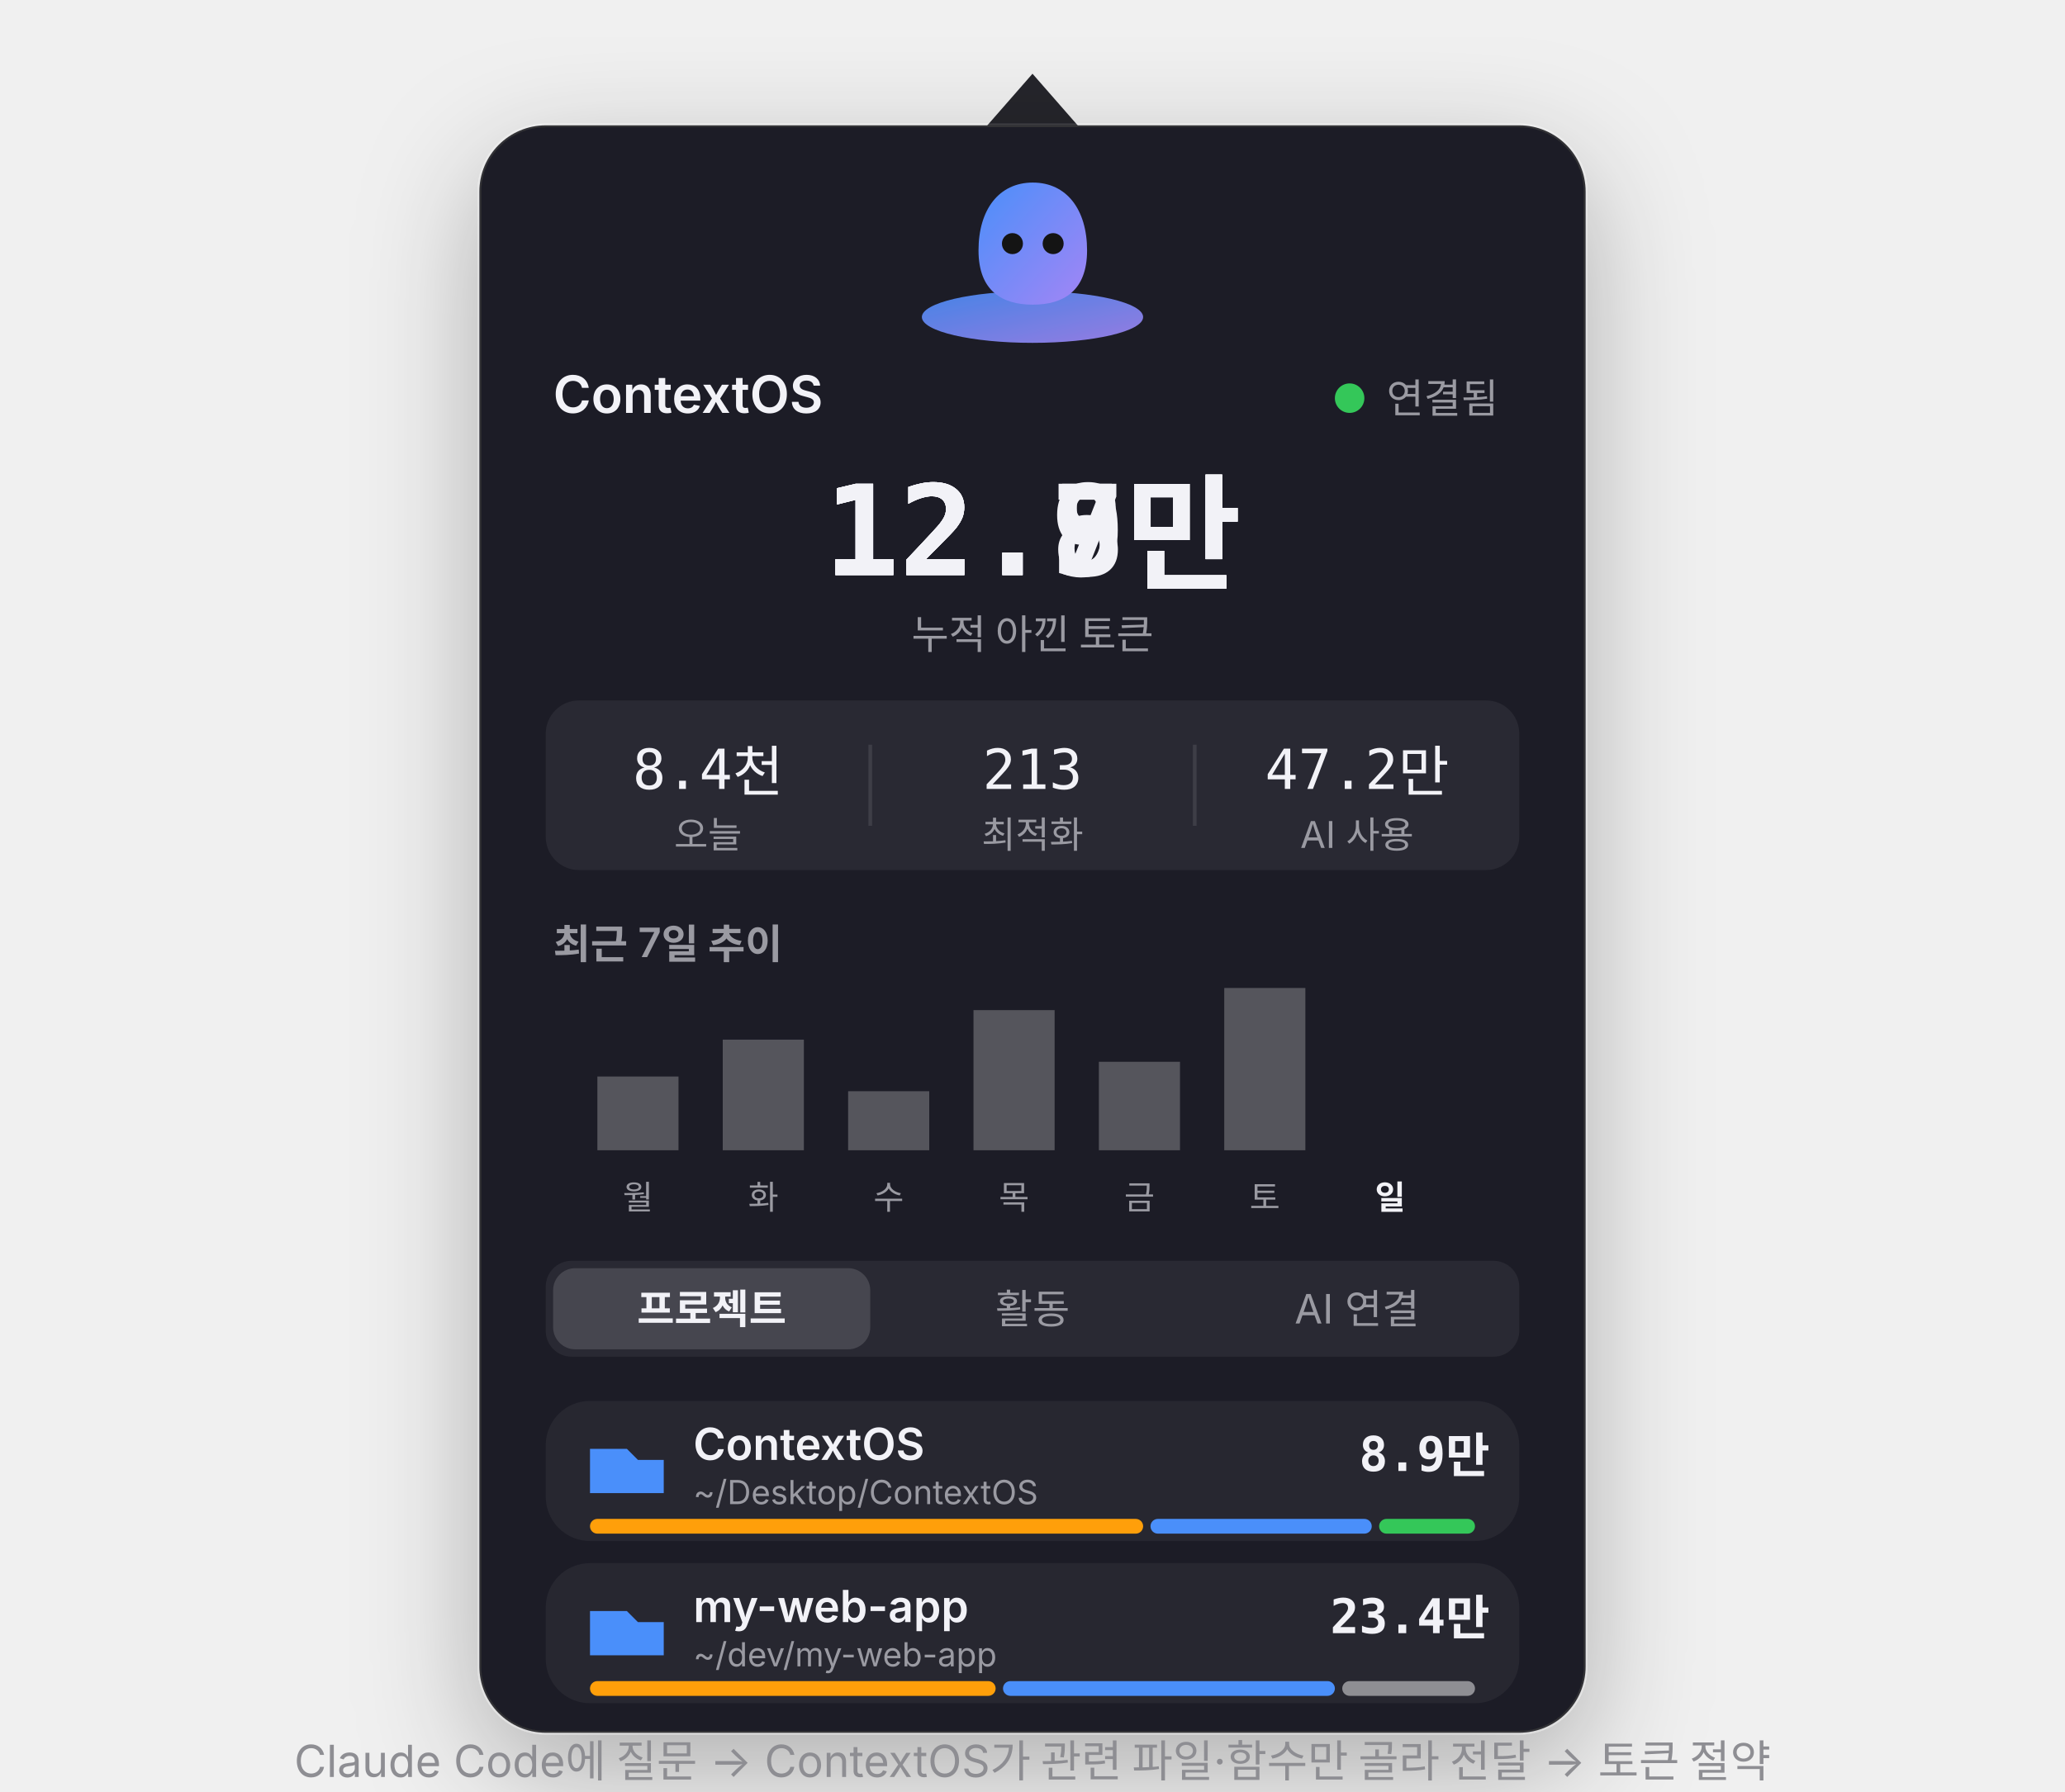
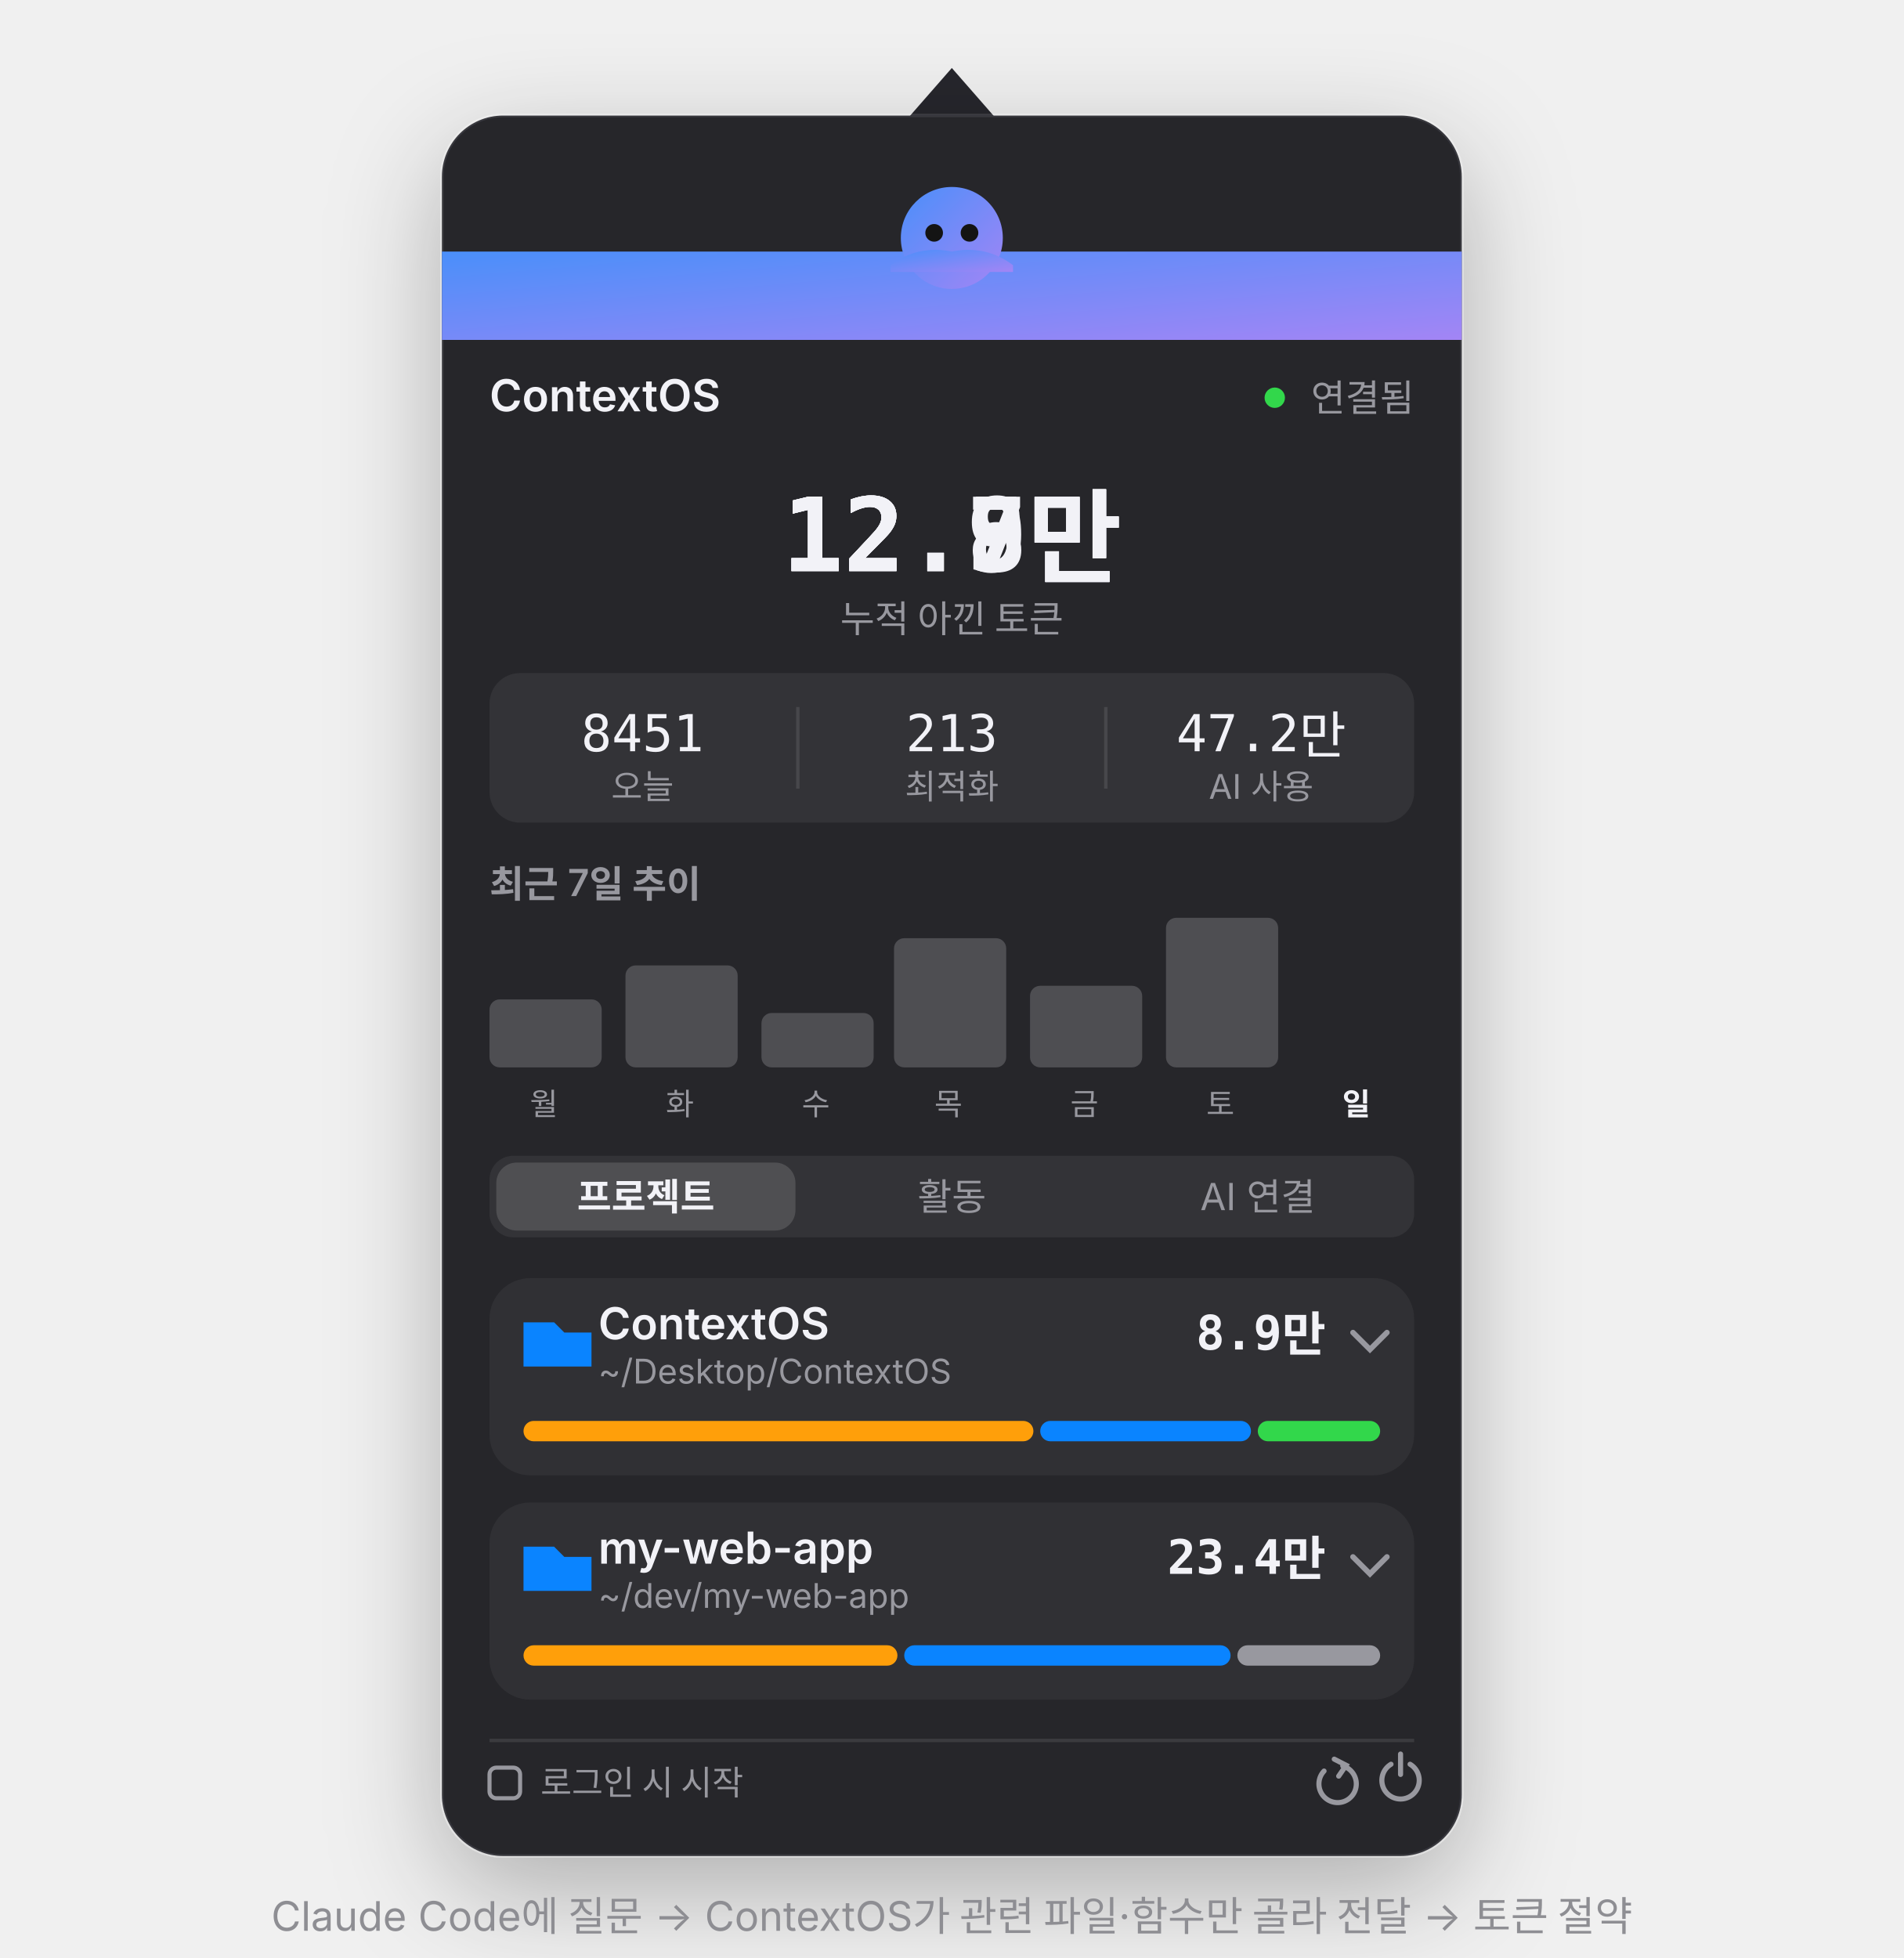
- <svg xmlns="http://www.w3.org/2000/svg" viewBox="0 0 560 486" font-family="-apple-system, BlinkMacSystemFont, 'Segoe UI', system-ui, sans-serif">
+ <svg xmlns="http://www.w3.org/2000/svg" viewBox="0 0 560 576" font-family="-apple-system, BlinkMacSystemFont, 'Segoe UI', system-ui, sans-serif">
  <defs>
    <linearGradient id="blob" x1="0" y1="0" x2="1" y2="1">
      <stop offset="0" stop-color="#4A8FFA" />
      <stop offset="1" stop-color="#A385F5" />
    </linearGradient>
-     <linearGradient id="barToday" x1="0" y1="1" x2="0" y2="0">
-       <stop offset="0" stop-color="#4A8FFA" />
-       <stop offset="1" stop-color="#6FA5FB" />
-     </linearGradient>
    <filter id="soft" x="-30%" y="-30%" width="160%" height="160%">
      <feDropShadow dx="0" dy="10" stdDeviation="16" flood-color="#000" flood-opacity="0.28" />
    </filter>
    <clipPath id="panelClip">
-       <rect x="130" y="34" width="300" height="436" rx="18" />
+       <rect x="130" y="34" width="300" height="512" rx="18" />
    </clipPath>
  </defs>
-   <path d="M280 20 L294 36 L266 36 Z" fill="#25252B" />
-   <rect x="130" y="34" width="300" height="436" rx="18" fill="#1F1F25" stroke="#FFFFFF" stroke-opacity="0.08" filter="url(#soft)" />
+   <path d="M280 20 L294 36 L266 36 Z" fill="#26262C" />
+   <rect x="130" y="34" width="300" height="512" rx="18" fill="#26262C" stroke="#FFFFFF" stroke-opacity="0.08" filter="url(#soft)" />
  <g clip-path="url(#panelClip)">
-     <ellipse cx="280" cy="86" rx="30" ry="7" fill="url(#blob)" opacity="0.9" />
-     <g transform="translate(258,44) scale(0.92)">
-       <animateTransform attributeName="transform" type="translate" additive="sum" values="0 0; 0 -3; 0 0; 0 2; 0 0" keyTimes="0;0.25;0.5;0.75;1" dur="3.4s" repeatCount="indefinite" />
-       <path d="M24 6 C34 6 40 14 40 26 C40 38 33 42 24 42 C15 42 8 38 8 26 C8 14 14 6 24 6 Z" fill="url(#blob)" />
-       <circle cx="18" cy="24" r="3.1" fill="#141414" />
-       <circle cx="30" cy="24" r="3.1" fill="#141414" />
+     <rect x="130" y="74" width="300" height="26" fill="url(#blob)" />
+     <g>
+       <animateTransform attributeName="transform" type="translate" values="0 0; 0 -1.6; 0 0; 0 1.2; 0 0" keyTimes="0;0.25;0.5;0.75;1" dur="3.2s" repeatCount="indefinite" />
+       <circle cx="280" cy="70" r="15" fill="url(#blob)" />
+       <path d="M262 78 Q270 72 280 74 Q290 72 298 78 L298 80 L262 80 Z" fill="url(#blob)" />
+       <circle cx="274.8" cy="68.5" r="2.6" fill="#141414" />
+       <circle cx="285.2" cy="68.5" r="2.6" fill="#141414" />
    </g>
-     <text x="150" y="112" font-size="14" font-weight="600" fill="#F2F2F7">ContextOS</text>
-     <circle cx="366" cy="108" r="4" fill="#34C759">
+     <text x="144" y="121" font-size="13" font-weight="600" fill="#F2F2F7">ContextOS</text>
+     <circle cx="375" cy="117" r="3" fill="#32D74B">
      <animate attributeName="opacity" values="1;0.35;1" dur="2s" repeatCount="indefinite" />
    </circle>
-     <text x="376" y="112" font-size="11" fill="#9A9AA2">연결됨</text>
-     <g text-anchor="middle" font-weight="600" font-size="34" fill="#F2F2F7" font-family="ui-monospace, SFMono-Regular, Menlo, monospace">
-       <text x="280" y="156">
+     <text x="416" y="121" text-anchor="end" font-size="11" fill="#98989F">연결됨</text>
+     <g text-anchor="middle" font-weight="600" font-size="30" fill="#F2F2F7" font-family="ui-monospace, SFMono-Regular, Menlo, monospace">
+       <text x="280" y="168">
        <animate attributeName="opacity" values="1;1;0;0;1;1" keyTimes="0;0.10;0.125;0.25;0.275;1" dur="7s" repeatCount="indefinite" />12.9만</text>
-       <text x="280" y="156">
+       <text x="280" y="168">
        <animate attributeName="opacity" values="0;0;1;1;0;0" keyTimes="0;0.125;0.14;0.17;0.18;1" dur="7s" repeatCount="indefinite" />12.5만</text>
-       <text x="280" y="156">
+       <text x="280" y="168">
        <animate attributeName="opacity" values="0;0;1;1;0;0" keyTimes="0;0.17;0.18;0.21;0.22;1" dur="7s" repeatCount="indefinite" />12.7만</text>
-       <text x="280" y="156">
+       <text x="280" y="168">
        <animate attributeName="opacity" values="0;0;1;1;0;0" keyTimes="0;0.21;0.22;0.25;0.26;1" dur="7s" repeatCount="indefinite" />12.8만</text>
    </g>
-     <text x="280" y="176" text-anchor="middle" font-size="11" fill="#9A9AA2">누적 아낀 토큰</text>
-     <rect x="148" y="190" width="264" height="46" rx="9" fill="#FFFFFF" fill-opacity="0.06" />
-     <line x1="236" y1="202" x2="236" y2="224" stroke="#FFFFFF" stroke-opacity="0.10" />
-     <line x1="324" y1="202" x2="324" y2="224" stroke="#FFFFFF" stroke-opacity="0.10" />
+     <text x="280" y="186" text-anchor="middle" font-size="11" fill="#98989F">누적 아낀 토큰</text>
+     <rect x="144" y="198" width="272" height="44" rx="9" fill="#FFFFFF" fill-opacity="0.06" />
+     <line x1="234.7" y1="208" x2="234.7" y2="232" stroke="#FFFFFF" stroke-opacity="0.10" />
+     <line x1="325.3" y1="208" x2="325.3" y2="232" stroke="#FFFFFF" stroke-opacity="0.10" />
    <g text-anchor="middle" font-family="ui-monospace, SFMono-Regular, Menlo, monospace">
-       <text x="192" y="214" font-size="15" font-weight="500" fill="#F2F2F7">8.4천</text>
-       <text x="280" y="214" font-size="15" font-weight="500" fill="#F2F2F7">213</text>
-       <text x="368" y="214" font-size="15" font-weight="500" fill="#F2F2F7">47.2만</text>
+       <text x="189" y="221" font-size="15" font-weight="500" fill="#F2F2F7">8451</text>
+       <text x="280" y="221" font-size="15" font-weight="500" fill="#F2F2F7">213</text>
+       <text x="371" y="221" font-size="15" font-weight="500" fill="#F2F2F7">47.2만</text>
    </g>
-     <g text-anchor="middle" font-size="10" fill="#9A9AA2">
-       <text x="192" y="230">오늘</text>
-       <text x="280" y="230">최적화</text>
-       <text x="368" y="230">AI 사용</text>
+     <g text-anchor="middle" font-size="10" fill="#98989F">
+       <text x="189" y="235">오늘</text>
+       <text x="280" y="235">최적화</text>
+       <text x="371" y="235">AI 사용</text>
    </g>
-     <text x="150" y="260" font-size="11" font-weight="600" fill="#9A9AA2">최근 7일 추이</text>
-     <rect x="162" y="292" width="22" height="20" fill="#8E8E93" fill-opacity="0.5" />
-     <rect x="196" y="282" width="22" height="30" fill="#8E8E93" fill-opacity="0.5" />
-     <rect x="230" y="296" width="22" height="16" fill="#8E8E93" fill-opacity="0.5" />
-     <rect x="264" y="274" width="22" height="38" fill="#8E8E93" fill-opacity="0.5" />
-     <rect x="298" y="288" width="22" height="24" fill="#8E8E93" fill-opacity="0.5" />
-     <rect x="332" y="268" width="22" height="44" fill="#8E8E93" fill-opacity="0.5" />
-     <rect x="366" width="22" fill="url(#barToday)">
-       <animate attributeName="height" values="56;56;50;56;56" keyTimes="0;0.45;0.6;0.75;1" dur="3.4s" repeatCount="indefinite" />
-       <animate attributeName="y" values="256;256;262;256;256" keyTimes="0;0.45;0.6;0.75;1" dur="3.4s" repeatCount="indefinite" />
+     <text x="144" y="264" font-size="11" font-weight="600" fill="#98989F">최근 7일 추이</text>
+     <g fill="#98989F" fill-opacity="0.35">
+       <rect x="144" y="294" width="33" height="20" rx="3" />
+       <rect x="184" y="284" width="33" height="30" rx="3" />
+       <rect x="224" y="298" width="33" height="16" rx="3" />
+       <rect x="263" y="276" width="33" height="38" rx="3" />
+       <rect x="303" y="290" width="33" height="24" rx="3" />
+       <rect x="343" y="270" width="33" height="44" rx="3" />
+     </g>
+     <rect x="383" width="33" rx="3" fill="#0A84FF">
+       <animate attributeName="height" values="56;56;50;56;56" keyTimes="0;0.45;0.6;0.75;1" dur="3.2s" repeatCount="indefinite" />
+       <animate attributeName="y" values="258;258;264;258;258" keyTimes="0;0.45;0.6;0.75;1" dur="3.2s" repeatCount="indefinite" />
    </rect>
-     <g text-anchor="middle" font-size="9" fill="#9A9AA2">
-       <text x="173" y="328">월</text>
-       <text x="207" y="328">화</text>
-       <text x="241" y="328">수</text>
-       <text x="275" y="328">목</text>
-       <text x="309" y="328">금</text>
-       <text x="343" y="328">토</text>
-       <text x="377" y="328" fill="#F2F2F7" font-weight="600">일</text>
+     <g text-anchor="middle" font-size="9" fill="#98989F">
+       <text x="160" y="328">월</text>
+       <text x="200" y="328">화</text>
+       <text x="240" y="328">수</text>
+       <text x="279" y="328">목</text>
+       <text x="319" y="328">금</text>
+       <text x="359" y="328">토</text>
+       <text x="399" y="328" fill="#F2F2F7" font-weight="600">일</text>
    </g>
-     <rect x="148" y="342" width="264" height="26" rx="7" fill="#FFFFFF" fill-opacity="0.06" />
-     <rect x="150" y="344" width="86" height="22" rx="6" fill="#FFFFFF" fill-opacity="0.14" />
+     <rect x="144" y="340" width="272" height="24" rx="7" fill="#FFFFFF" fill-opacity="0.06" />
+     <rect x="146" y="342" width="88" height="20" rx="6" fill="#FFFFFF" fill-opacity="0.14" />
    <g text-anchor="middle" font-size="11">
-       <text x="193" y="359" fill="#F2F2F7" font-weight="600">프로젝트</text>
-       <text x="280" y="359" fill="#9A9AA2">활동</text>
-       <text x="368" y="359" fill="#9A9AA2">AI 연결</text>
+       <text x="190" y="356" fill="#F2F2F7" font-weight="600">프로젝트</text>
+       <text x="280" y="356" fill="#98989F">활동</text>
+       <text x="370" y="356" fill="#98989F">AI 연결</text>
    </g>
-     <rect x="148" y="380" width="264" height="38" rx="12" fill="#FFFFFF" fill-opacity="0.05" />
-     <path d="M160 393 h10 l3 3 h7 v9 h-20 z" fill="#4A8FFA" />
-     <text x="188" y="396" font-size="12" font-weight="600" fill="#F2F2F7">ContextOS</text>
-     <text x="188" y="408" font-size="9" fill="#9A9AA2">~/Desktop/ContextOS</text>
-     <text x="404" y="399" text-anchor="end" font-size="13" font-weight="600" fill="#F2F2F7" font-family="ui-monospace, Menlo, monospace">8.9만</text>
-     <rect x="160" y="412" width="150" height="4" rx="2" fill="#FF9F0A" />
-     <rect x="312" y="412" width="60" height="4" rx="2" fill="#4A8FFA" />
-     <rect x="374" y="412" width="26" height="4" rx="2" fill="#34C759" />
-     <rect x="148" y="424" width="264" height="38" rx="12" fill="#FFFFFF" fill-opacity="0.05" />
-     <path d="M160 437 h10 l3 3 h7 v9 h-20 z" fill="#4A8FFA" />
-     <text x="188" y="440" font-size="12" font-weight="600" fill="#F2F2F7">my-web-app</text>
-     <text x="188" y="452" font-size="9" fill="#9A9AA2">~/dev/my-web-app</text>
-     <text x="404" y="443" text-anchor="end" font-size="13" font-weight="600" fill="#F2F2F7" font-family="ui-monospace, Menlo, monospace">23.4만</text>
-     <rect x="160" y="456" width="110" height="4" rx="2" fill="#FF9F0A" />
-     <rect x="272" y="456" width="90" height="4" rx="2" fill="#4A8FFA" />
-     <rect x="364" y="456" width="36" height="4" rx="2" fill="#8E8E93" />
+     <rect x="144" y="376" width="272" height="58" rx="12" fill="#FFFFFF" fill-opacity="0.05" />
+     <path d="M154 389 h9 l3 3 h8 v10 h-20 z" fill="#0A84FF" />
+     <text x="176" y="394" font-size="13" font-weight="600" fill="#F2F2F7">ContextOS</text>
+     <text x="176" y="407" font-size="10" fill="#98989F">~/Desktop/ContextOS</text>
+     <text x="390" y="397" text-anchor="end" font-size="14" font-weight="600" fill="#F2F2F7" font-family="ui-monospace, Menlo, monospace">8.9만</text>
+     <path d="M398 392 l5 5 l5 -5" stroke="#98989F" stroke-width="1.6" fill="none" stroke-linecap="round" />
+     <rect x="154" y="418" width="150" height="6" rx="3" fill="#FF9F0A" />
+     <rect x="306" y="418" width="62" height="6" rx="3" fill="#0A84FF" />
+     <rect x="370" y="418" width="36" height="6" rx="3" fill="#32D74B" />
+     <rect x="144" y="442" width="272" height="58" rx="12" fill="#FFFFFF" fill-opacity="0.05" />
+     <path d="M154 455 h9 l3 3 h8 v10 h-20 z" fill="#0A84FF" />
+     <text x="176" y="460" font-size="13" font-weight="600" fill="#F2F2F7">my-web-app</text>
+     <text x="176" y="473" font-size="10" fill="#98989F">~/dev/my-web-app</text>
+     <text x="390" y="463" text-anchor="end" font-size="14" font-weight="600" fill="#F2F2F7" font-family="ui-monospace, Menlo, monospace">23.4만</text>
+     <path d="M398 458 l5 5 l5 -5" stroke="#98989F" stroke-width="1.6" fill="none" stroke-linecap="round" />
+     <rect x="154" y="484" width="110" height="6" rx="3" fill="#FF9F0A" />
+     <rect x="266" y="484" width="96" height="6" rx="3" fill="#0A84FF" />
+     <rect x="364" y="484" width="42" height="6" rx="3" fill="#98989F" />
+     <line x1="144" y1="512" x2="416" y2="512" stroke="#FFFFFF" stroke-opacity="0.10" />
+     <rect x="144" y="520" width="9" height="9" rx="2" fill="none" stroke="#98989F" stroke-width="1.2" />
+     <text x="159" y="528" font-size="10" fill="#98989F">로그인 시 시작</text>
+     <g stroke="#98989F" stroke-width="1.5" fill="none" stroke-linecap="round">
+       <path d="M389.5 521 a5.5 5.5 0 1 0 5.5 -1.5" />
+       <path d="M392.5 517.5 l3.5 1.8 l-2.2 3.2" fill="none" />
+       <path d="M409.2 519 A5.5 5.5 0 1 0 414.8 519" />
+       <line x1="412" y1="516" x2="412" y2="522" />
+     </g>
  </g>
-   <text x="280" y="482" text-anchor="middle" font-size="12" fill="#8E8E93">Claude Code에 질문  →  ContextOS가 관련 파일·함수만 골라 전달  →  토큰 절약</text>
+   <text x="280" y="568" text-anchor="middle" font-size="12" fill="#8E8E93">Claude Code에 질문  →  ContextOS가 관련 파일·함수만 골라 전달  →  토큰 절약</text>
</svg>
